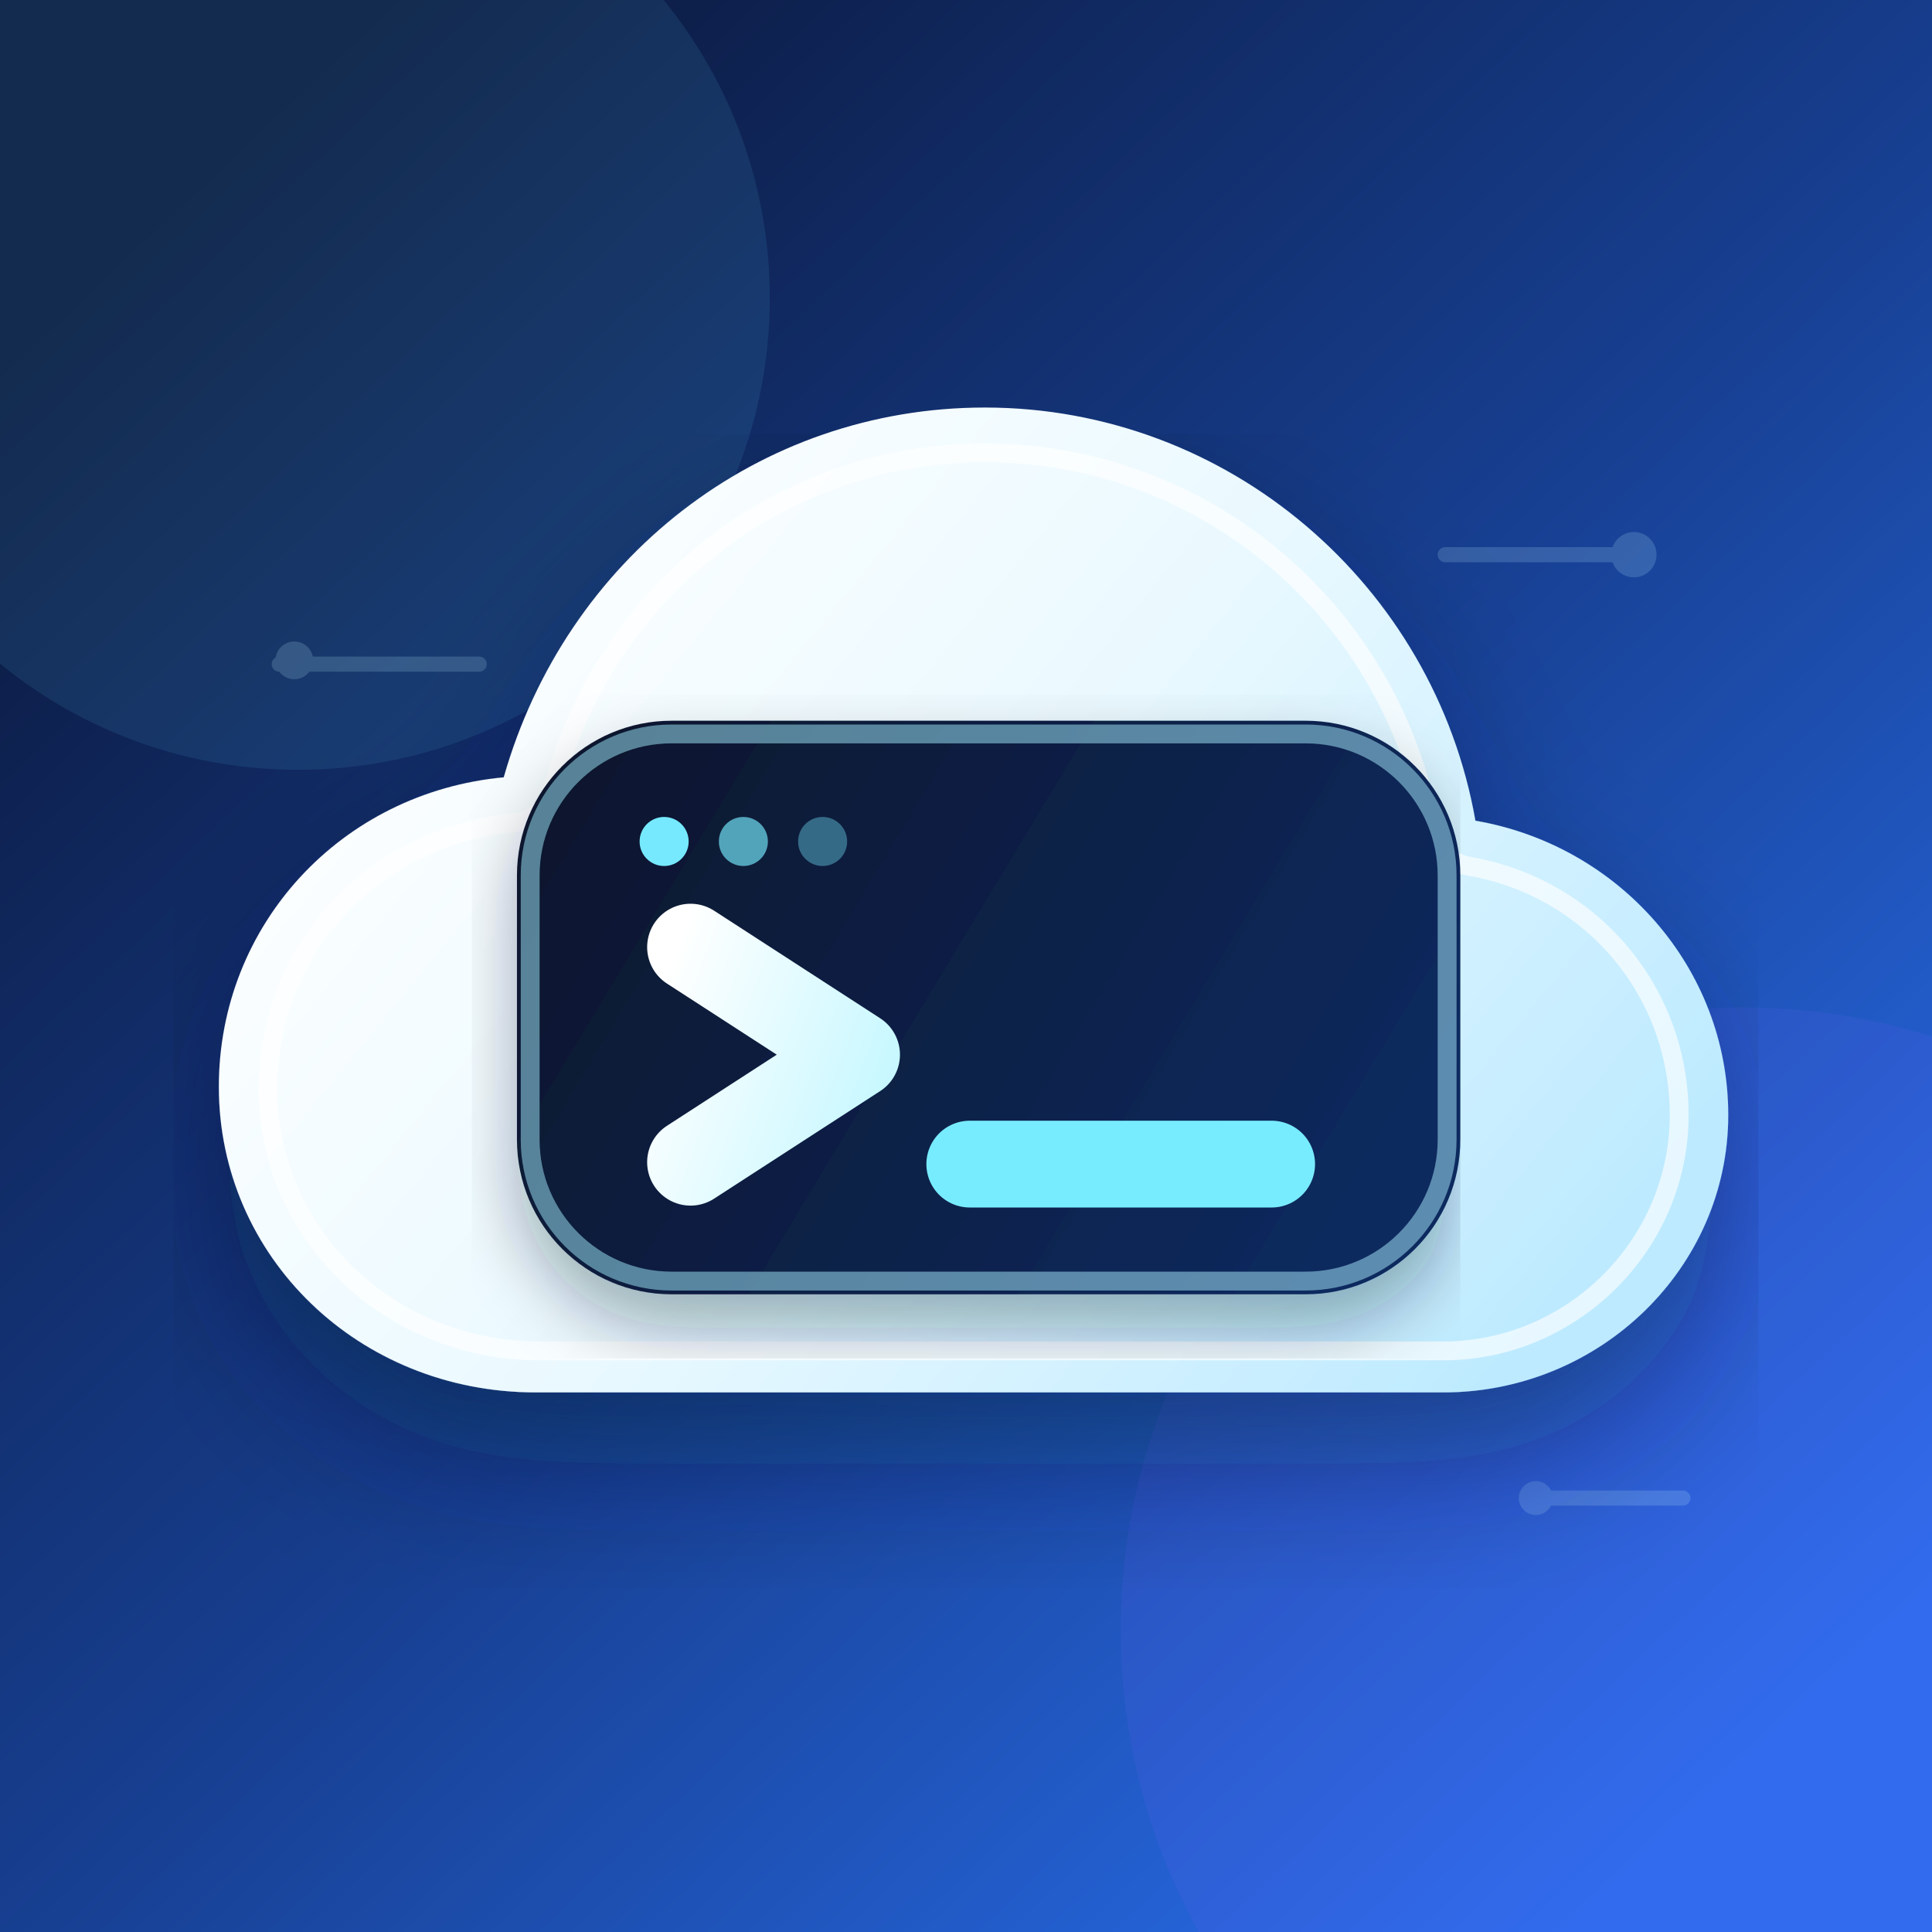
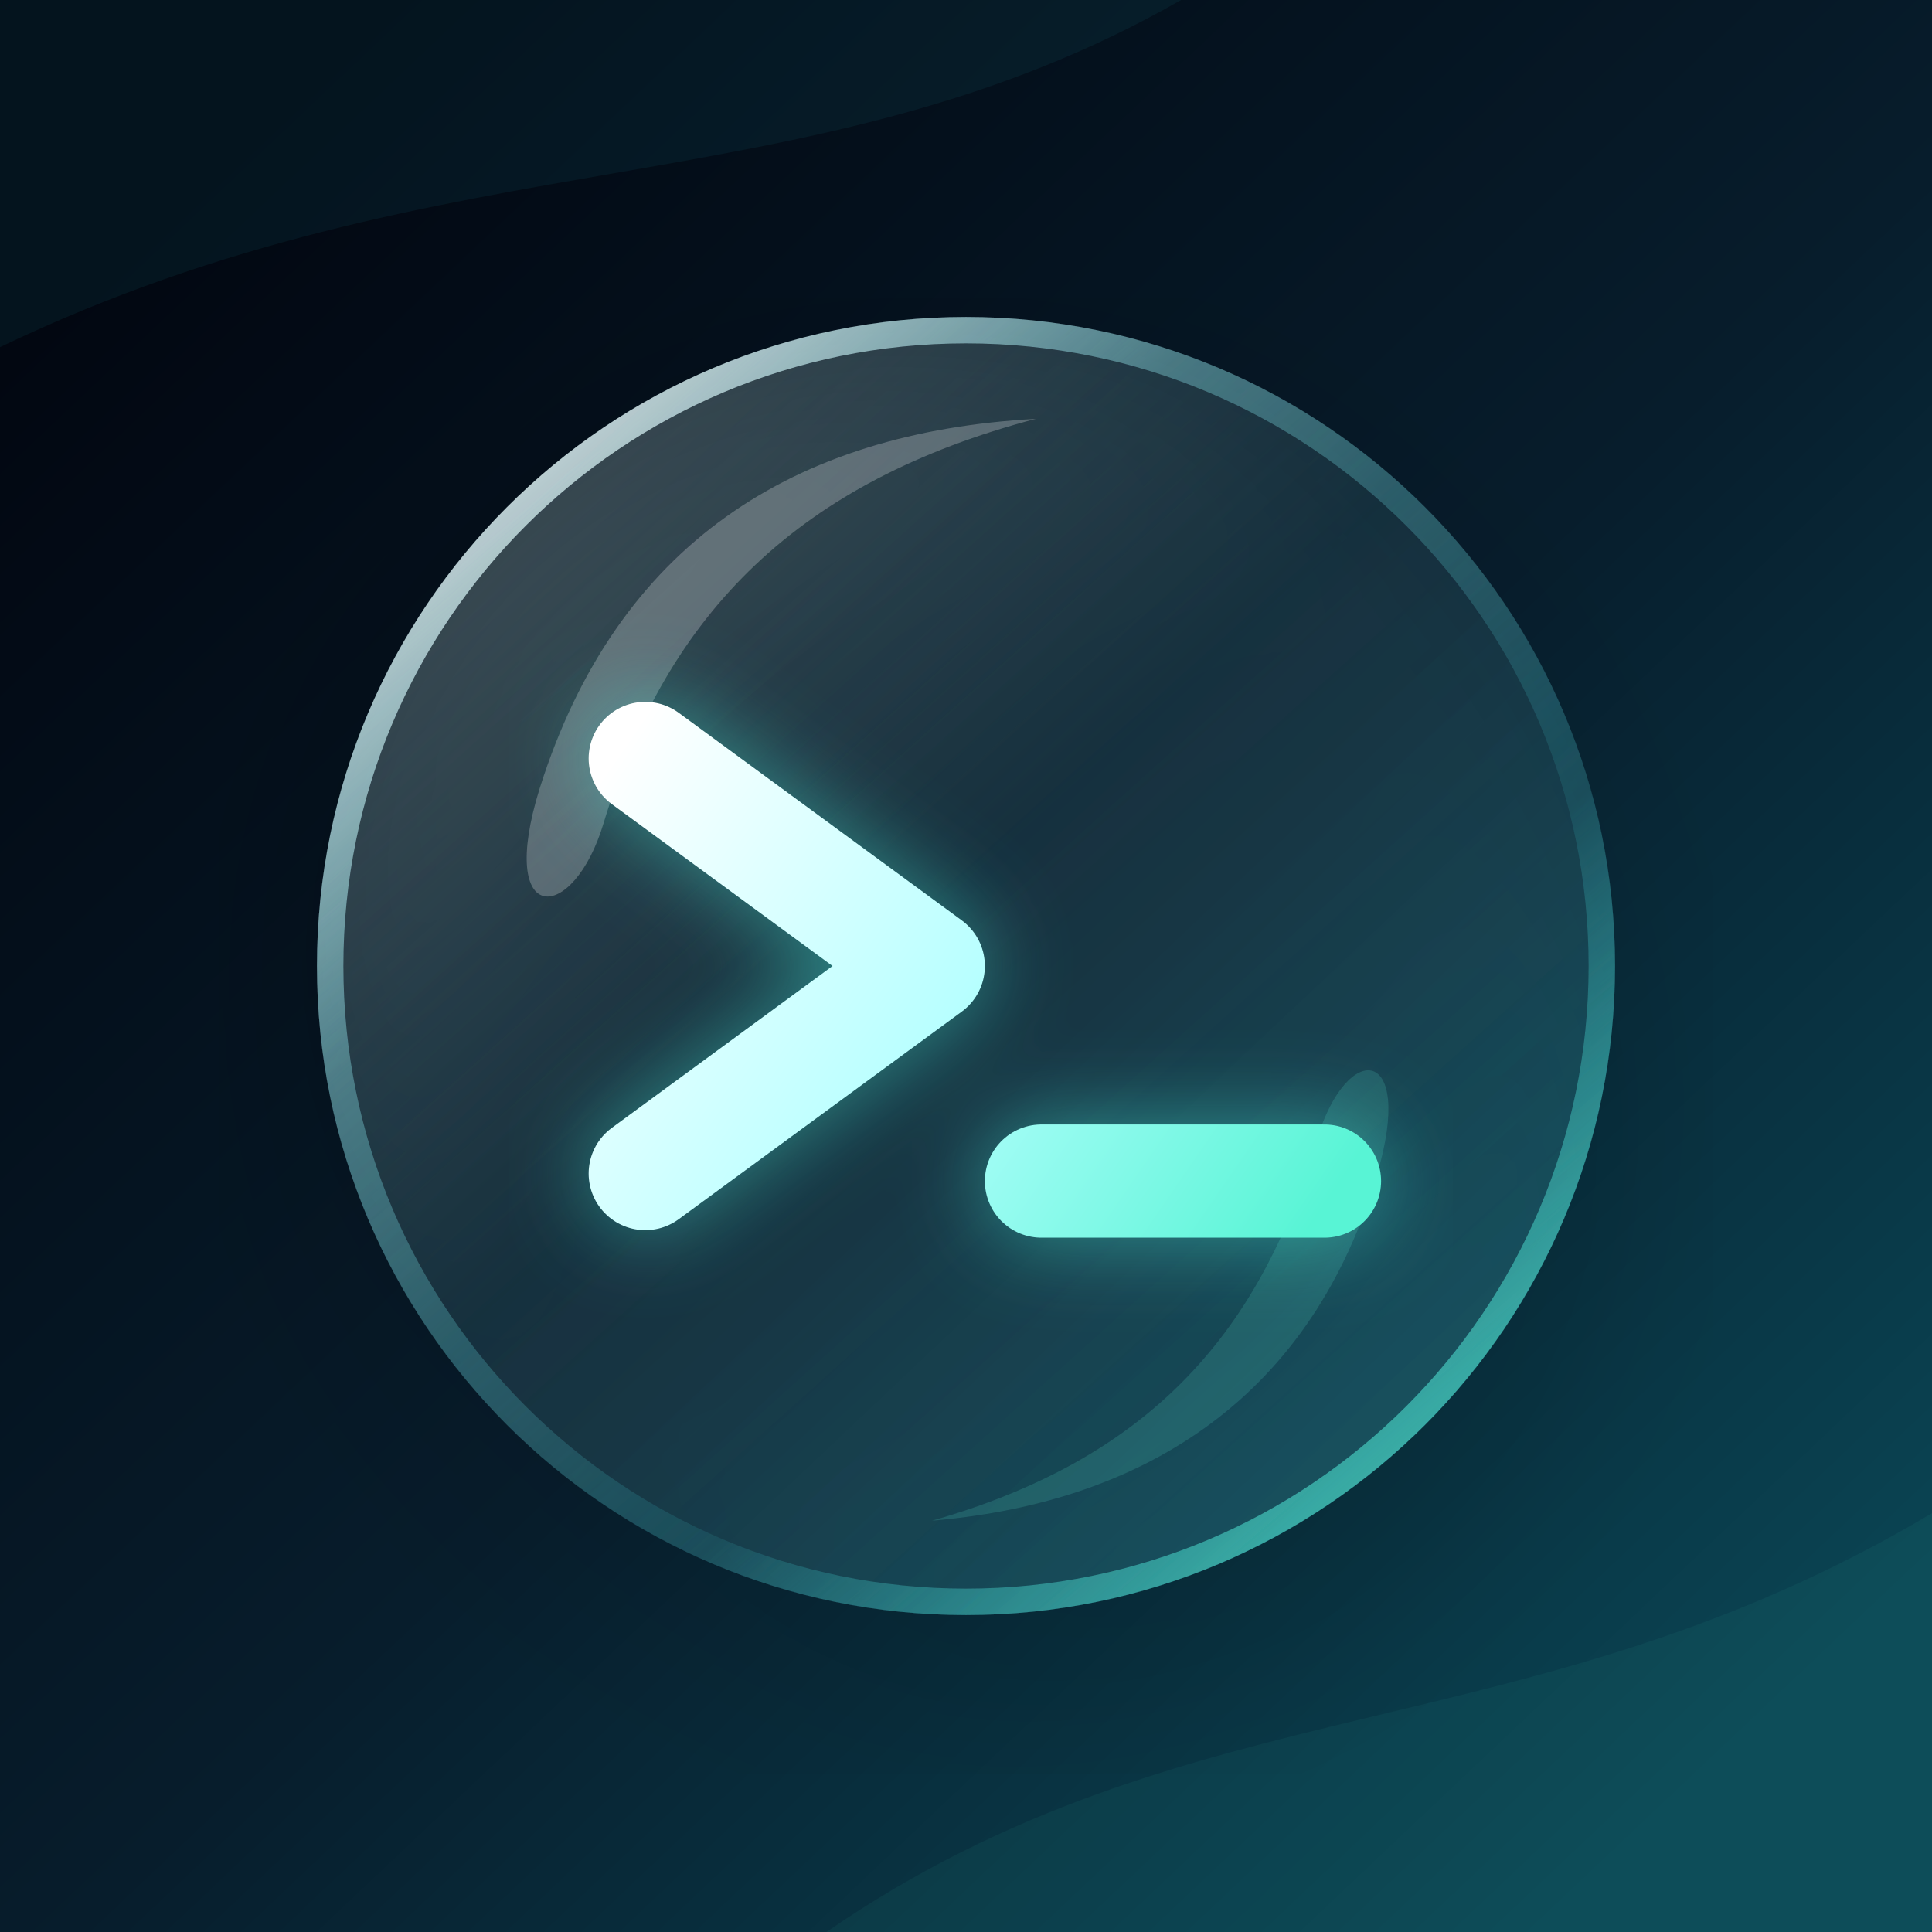
<svg xmlns="http://www.w3.org/2000/svg" width="1024" height="1024" viewBox="0 0 1024 1024">
  <defs>
-     <linearGradient id="background" x1="112" y1="84" x2="920" y2="940" gradientUnits="userSpaceOnUse">
-       <stop offset="0" stop-color="#0B183B" />
-       <stop offset="0.52" stop-color="#173F91" />
-       <stop offset="1" stop-color="#296DEB" />
+     <linearGradient id="bg" x1="110" y1="88" x2="912" y2="936" gradientUnits="userSpaceOnUse">
+       <stop stop-color="#020711" />
+       <stop offset="0.54" stop-color="#071D2C" />
+       <stop offset="1" stop-color="#0A4453" />
    </linearGradient>
-     <radialGradient id="atmosphere" cx="0" cy="0" r="1" gradientTransform="translate(744 196) rotate(128) scale(700)">
-       <stop stop-color="#70E5FF" stop-opacity="0.42" />
-       <stop offset="0.56" stop-color="#50B7FF" stop-opacity="0.10" />
-       <stop offset="1" stop-color="#50B7FF" stop-opacity="0" />
+     <radialGradient id="halo" cx="0" cy="0" r="1" gradientTransform="translate(512 502) rotate(90) scale(430)">
+       <stop stop-color="#19D9E7" stop-opacity="0.22" />
+       <stop offset="0.56" stop-color="#12A7C0" stop-opacity="0.07" />
+       <stop offset="1" stop-color="#12A7C0" stop-opacity="0" />
    </radialGradient>
-     <linearGradient id="cloud" x1="214" y1="272" x2="790" y2="744" gradientUnits="userSpaceOnUse">
+     <linearGradient id="glass" x1="252" y1="222" x2="778" y2="806" gradientUnits="userSpaceOnUse">
+       <stop stop-color="#E7FFFF" stop-opacity="0.22" />
+       <stop offset="0.45" stop-color="#9AE9F3" stop-opacity="0.08" />
+       <stop offset="1" stop-color="#50DDEA" stop-opacity="0.15" />
+     </linearGradient>
+     <linearGradient id="rim" x1="254" y1="216" x2="770" y2="814" gradientUnits="userSpaceOnUse">
+       <stop stop-color="#FFFFFF" stop-opacity="0.84" />
+       <stop offset="0.28" stop-color="#9AF8FF" stop-opacity="0.34" />
+       <stop offset="0.68" stop-color="#48E4E9" stop-opacity="0.10" />
+       <stop offset="1" stop-color="#5AFCDF" stop-opacity="0.66" />
+     </linearGradient>
+     <linearGradient id="glyph" x1="334" y1="390" x2="700" y2="642" gradientUnits="userSpaceOnUse">
      <stop stop-color="#FFFFFF" />
-       <stop offset="0.48" stop-color="#EAF9FF" />
-       <stop offset="1" stop-color="#BDEAFF" />
+       <stop offset="0.5" stop-color="#B8FFFF" />
+       <stop offset="1" stop-color="#58F4D5" />
    </linearGradient>
-     <linearGradient id="terminal" x1="318" y1="414" x2="716" y2="654" gradientUnits="userSpaceOnUse">
-       <stop stop-color="#08172F" />
-       <stop offset="1" stop-color="#102A5F" />
-     </linearGradient>
-     <linearGradient id="prompt" x1="370" y1="472" x2="674" y2="586" gradientUnits="userSpaceOnUse">
-       <stop stop-color="#FFFFFF" />
-       <stop offset="1" stop-color="#75ECFF" />
-     </linearGradient>
-     <filter id="cloudShadow" x="92" y="192" width="840" height="650" filterUnits="userSpaceOnUse">
-       <feDropShadow dx="0" dy="38" stdDeviation="38" flood-color="#07142F" flood-opacity="0.38" />
+     <filter id="shadow" x="116" y="120" width="792" height="820" filterUnits="userSpaceOnUse">
+       <feDropShadow dx="0" dy="38" stdDeviation="48" flood-color="#00030A" flood-opacity="0.72" />
    </filter>
-     <filter id="terminalShadow" x="250" y="350" width="524" height="370" filterUnits="userSpaceOnUse">
-       <feDropShadow dx="0" dy="18" stdDeviation="18" flood-color="#07142F" flood-opacity="0.34" />
+     <filter id="glow" x="270" y="320" width="500" height="400" filterUnits="userSpaceOnUse">
+       <feGaussianBlur stdDeviation="22" />
    </filter>
  </defs>
-   <rect width="1024" height="1024" fill="url(#background)" />
-   <rect width="1024" height="1024" fill="url(#atmosphere)" />
-   <circle cx="158" cy="158" r="250" fill="#5BDAFF" opacity="0.10" />
-   <circle cx="924" cy="864" r="330" fill="#765CFF" opacity="0.12" />
-   <g opacity="0.18" fill="#BDEEFF">
-     <circle cx="156" cy="350" r="10" />
-     <circle cx="866" cy="294" r="12" />
-     <circle cx="814" cy="794" r="9" />
-     <path d="M148 352H254" stroke="#BDEEFF" stroke-width="8" stroke-linecap="round" />
-     <path d="M766 294H868" stroke="#BDEEFF" stroke-width="8" stroke-linecap="round" />
-     <path d="M814 794H892" stroke="#BDEEFF" stroke-width="8" stroke-linecap="round" />
+   <rect width="1024" height="1024" fill="url(#bg)" />
+   <rect width="1024" height="1024" fill="url(#halo)" />
+   <path d="M0 184C238 70 430 112 626 0H0V184Z" fill="#23DDE8" opacity="0.06" />
+   <path d="M1024 802C811 929 631 891 438 1024H1024V802Z" fill="#43F7CF" opacity="0.05" />
+   <g filter="url(#shadow)">
+     <circle cx="512" cy="512" r="344" fill="url(#glass)" />
+     <circle cx="512" cy="512" r="337" fill="none" stroke="url(#rim)" stroke-width="14" />
  </g>
-   <g filter="url(#cloudShadow)">
-     <path d="M284 738C190 738 116 666 116 576C116 490 181 420 267 412C300 296 402 216 522 216C651 216 760 310 782 435C858 448 916 513 916 591C916 672 848 738 765 738H284Z" fill="url(#cloud)" />
-     <path d="M286 716C206 716 142 654 142 577C142 503 198 443 273 436C283 435 290 428 293 418C321 313 414 240 522 240C639 240 738 325 758 439C760 449 768 457 778 459C843 470 890 525 890 591C890 660 833 716 765 716H286Z" fill="none" stroke="#FFFFFF" stroke-opacity="0.64" stroke-width="10" />
+   <path d="M286 418C327 288 421 229 549 222C424 255 354 324 320 436C304 490 263 492 286 418Z" fill="#FFFFFF" opacity="0.24" />
+   <path d="M730 622C696 738 610 796 494 806C606 774 667 710 698 604C714 551 750 554 730 622Z" fill="#65F8DE" opacity="0.15" />
+   <g opacity="0.42" filter="url(#glow)" stroke="#48F4E0" stroke-width="64" stroke-linecap="round" stroke-linejoin="round">
+     <path d="M342 402L492 512L342 622" fill="none" />
+     <path d="M552 626H702" />
  </g>
-   <g filter="url(#terminalShadow)">
-     <rect x="274" y="382" width="500" height="304" rx="82" fill="url(#terminal)" />
-     <rect x="281" y="389" width="486" height="290" rx="75" fill="none" stroke="#A8EFFF" stroke-opacity="0.50" stroke-width="10" />
+   <g stroke="url(#glyph)" stroke-width="60" stroke-linecap="round" stroke-linejoin="round">
+     <path d="M342 402L492 512L342 622" fill="none" />
+     <path d="M552 626H702" />
  </g>
-   <g fill="#76E9FF">
-     <circle cx="352" cy="446" r="13" />
-     <circle cx="394" cy="446" r="13" opacity="0.66" />
-     <circle cx="436" cy="446" r="13" opacity="0.38" />
-   </g>
-   <path d="M366 502L454 559L366 616" fill="none" stroke="url(#prompt)" stroke-width="46" stroke-linecap="round" stroke-linejoin="round" />
-   <path d="M514 617H674" fill="none" stroke="#78ECFF" stroke-width="46" stroke-linecap="round" />
</svg>
